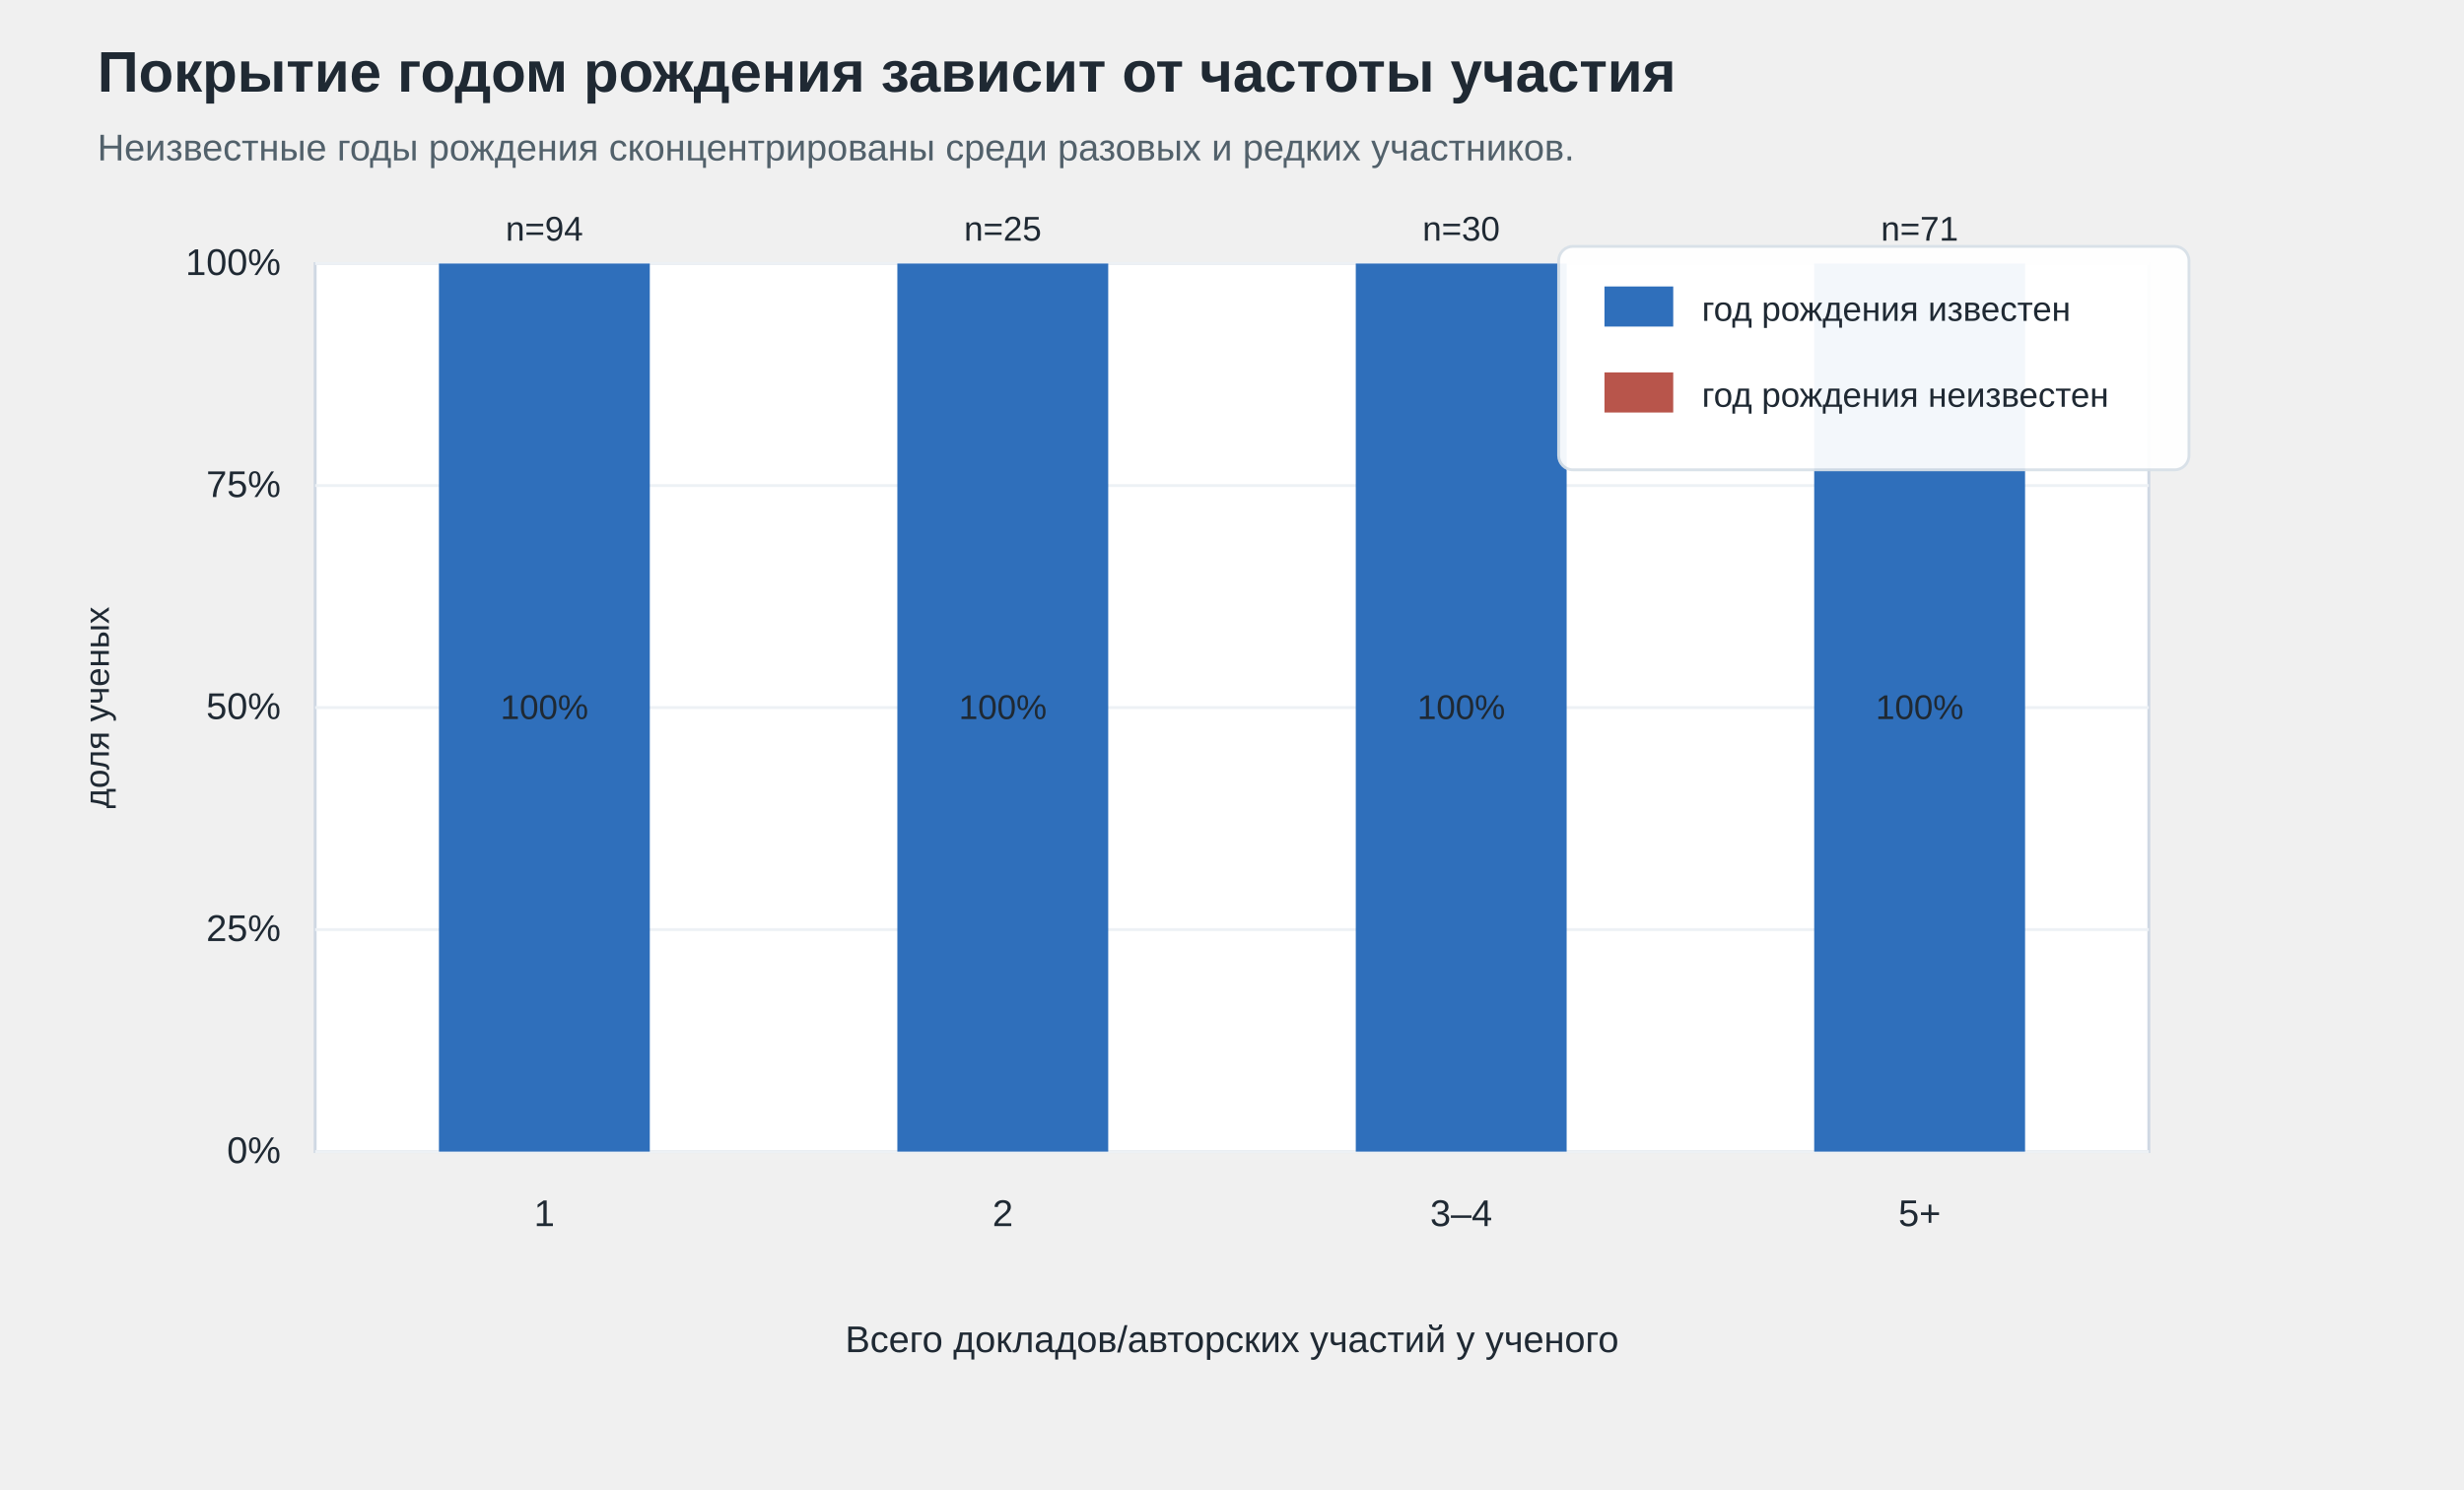
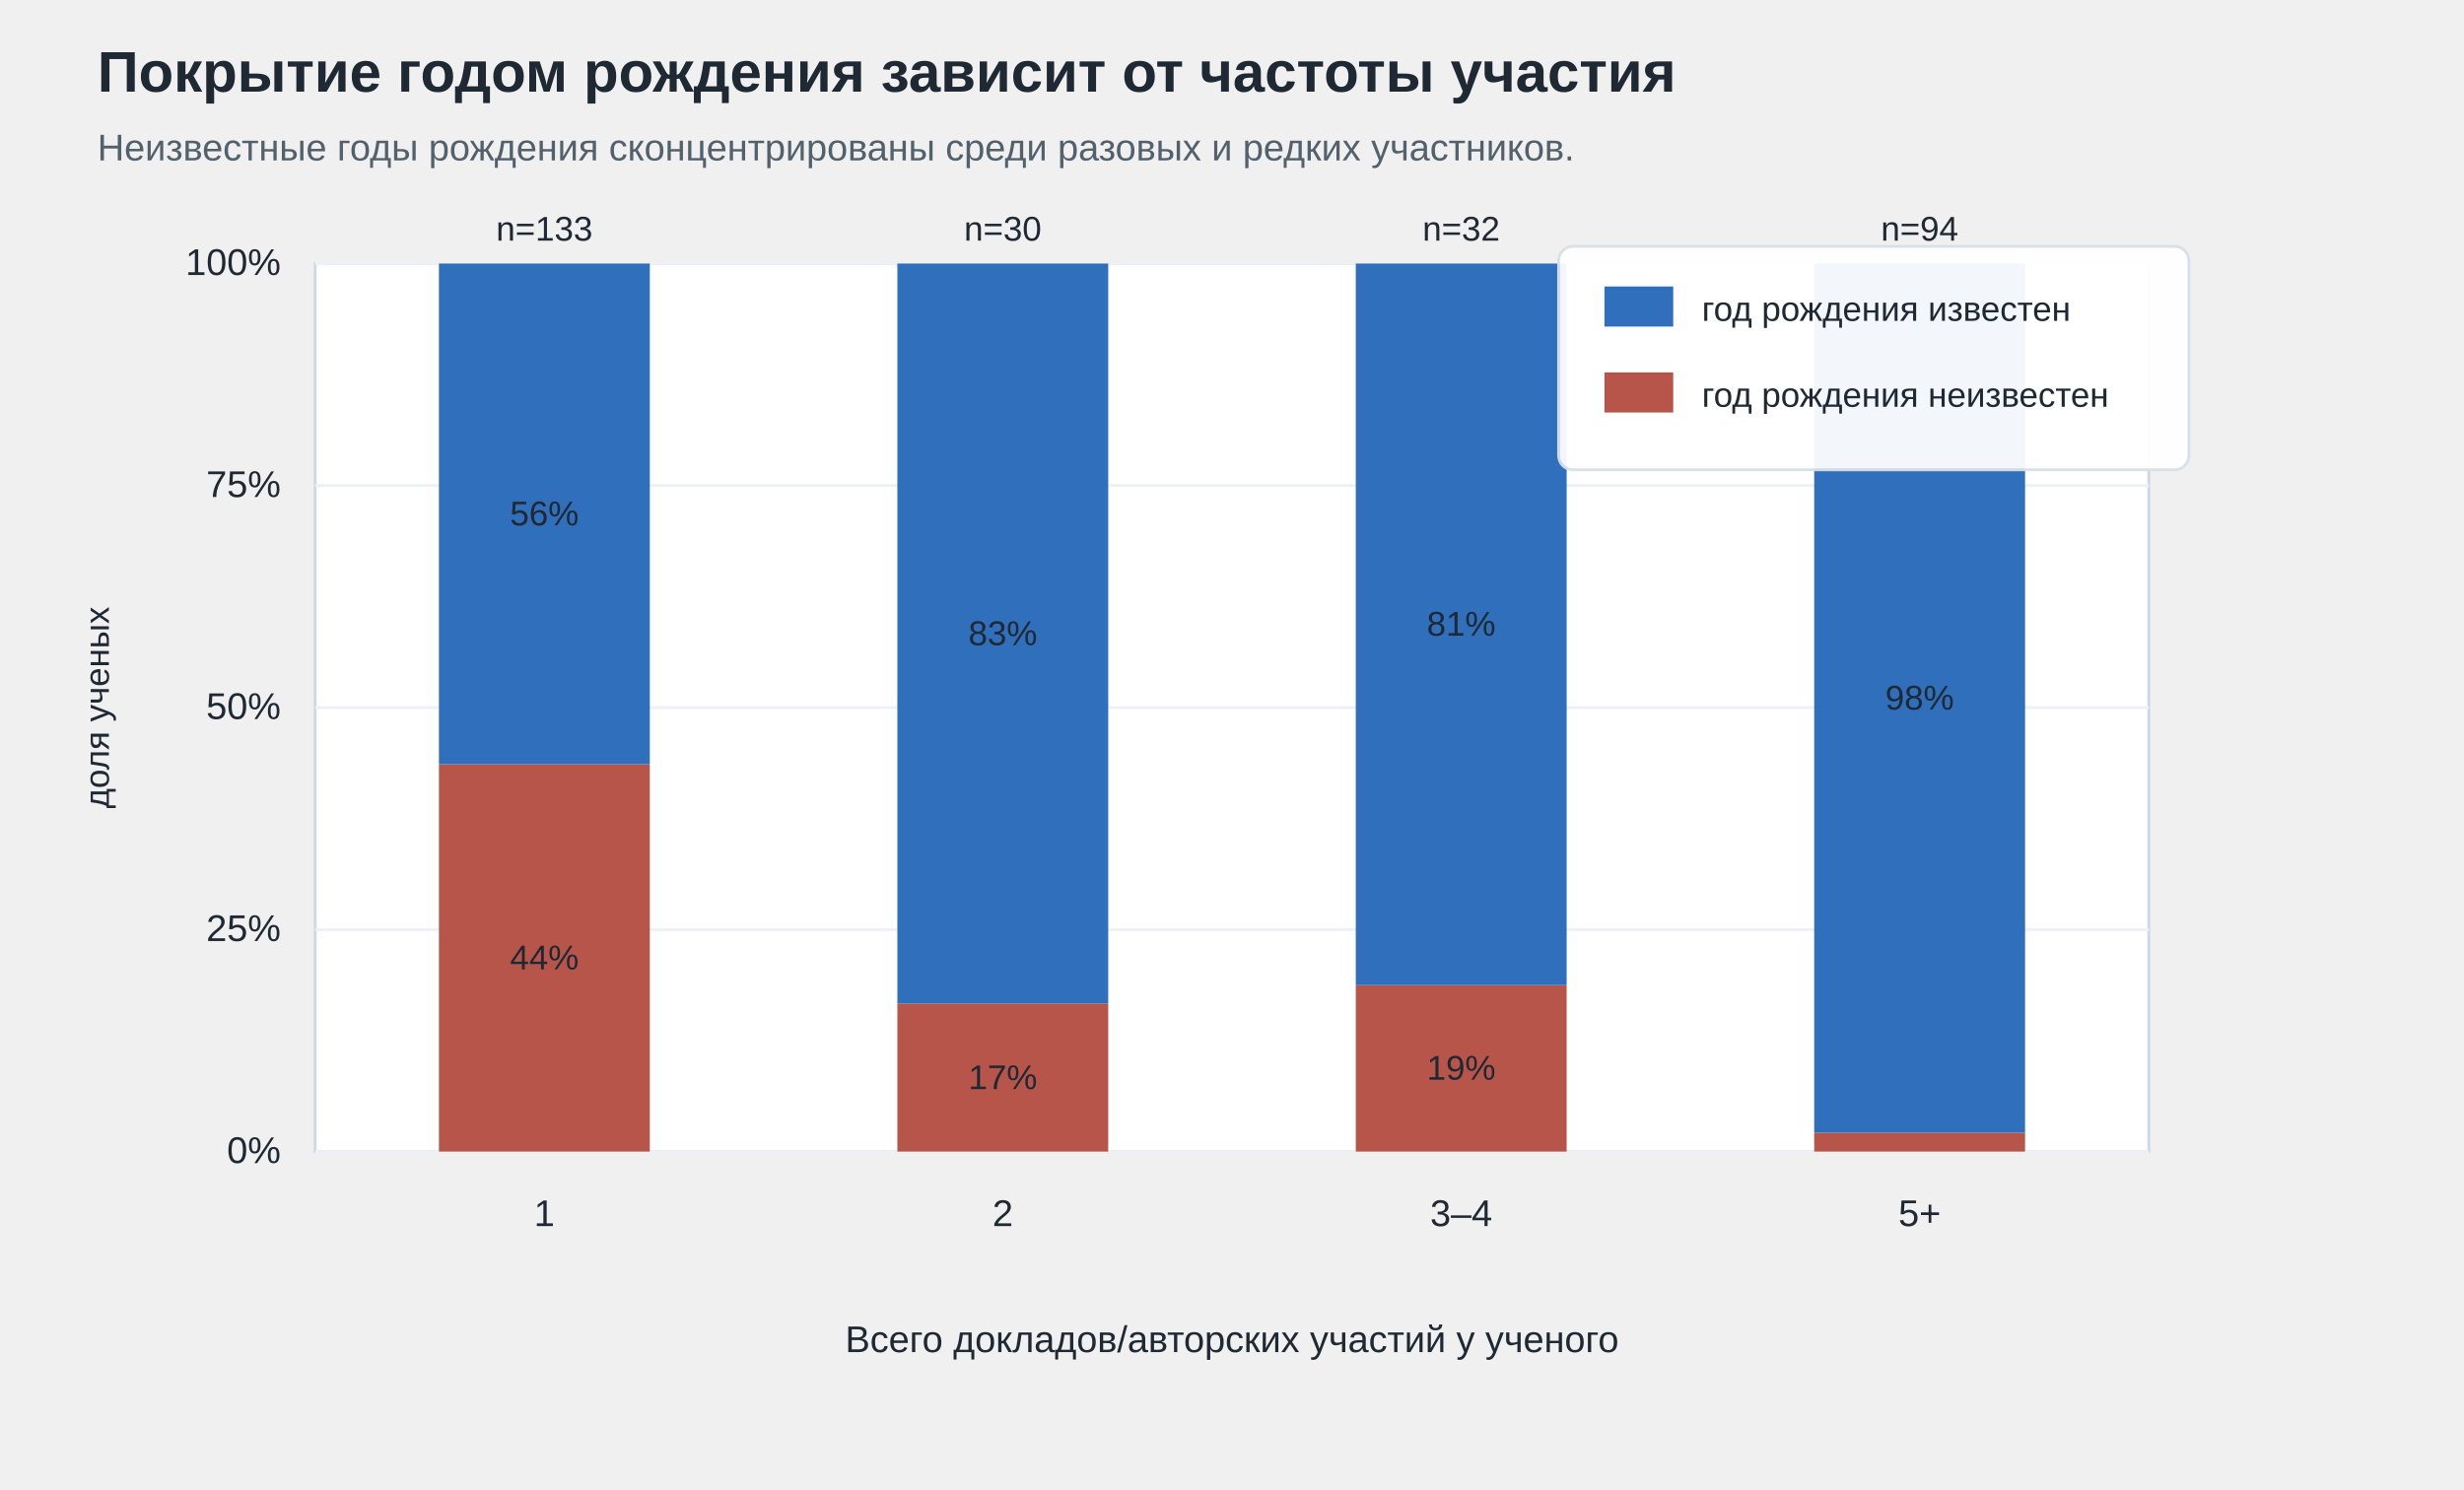
<svg xmlns="http://www.w3.org/2000/svg" width="860" height="520" viewBox="0 0 860 520">
  <style>
text{font-family:Arial,'Liberation Sans',sans-serif;fill:#1f2933}.small{font-size:12px}.axis{font-size:13px}.label{font-size:12px}.title{font-size:20px;font-weight:700}.subtitle{font-size:13px;fill:#52616b}.tick{stroke:#c9d2dc;stroke-width:1}.grid{stroke:#edf1f5;stroke-width:1}</style>
  <text x="34.0" y="32.0" class="title" text-anchor="start">Покрытие годом рождения зависит от частоты участия</text>
  <text x="34.0" y="56.0" class="subtitle" text-anchor="start">Неизвестные годы рождения сконцентрированы среди разовых и редких участников.</text>
  <rect x="110.0" y="92.0" width="640.0" height="310.0" rx="0" fill="#ffffff" stroke="#cfd8e3" opacity="1.0" />
  <line x1="110.0" y1="402.0" x2="750.0" y2="402.0" stroke="#edf1f5" stroke-width="1" />
  <text x="98.0" y="406.0" class="axis" text-anchor="end">0%</text>
  <line x1="110.0" y1="324.5" x2="750.0" y2="324.5" stroke="#edf1f5" stroke-width="1" />
  <text x="98.0" y="328.5" class="axis" text-anchor="end">25%</text>
  <line x1="110.0" y1="247.0" x2="750.0" y2="247.0" stroke="#edf1f5" stroke-width="1" />
  <text x="98.0" y="251.0" class="axis" text-anchor="end">50%</text>
  <line x1="110.0" y1="169.5" x2="750.0" y2="169.5" stroke="#edf1f5" stroke-width="1" />
  <text x="98.0" y="173.5" class="axis" text-anchor="end">75%</text>
  <line x1="110.0" y1="92.0" x2="750.0" y2="92.0" stroke="#edf1f5" stroke-width="1" />
  <text x="98.0" y="96.0" class="axis" text-anchor="end">100%</text>
-   <rect x="153.2" y="402.0" width="73.6" height="0.0" rx="0" fill="#b8554b" stroke="none" opacity="1.0" />
-   <rect x="153.2" y="92.0" width="73.6" height="310.0" rx="0" fill="#2f6fbb" stroke="none" opacity="1.0" />
-   <text x="190.0" y="251.0" class="small" text-anchor="middle">100%</text>
-   <text x="190.0" y="84.0" class="small" text-anchor="middle">n=94</text>
+   <rect x="153.2" y="266.8" width="73.6" height="135.2" rx="0" fill="#b8554b" stroke="none" opacity="1.0" />
+   <text x="190.0" y="338.4" class="small" text-anchor="middle">44%</text>
+   <rect x="153.2" y="92.0" width="73.6" height="174.8" rx="0" fill="#2f6fbb" stroke="none" opacity="1.0" />
+   <text x="190.0" y="183.4" class="small" text-anchor="middle">56%</text>
+   <text x="190.0" y="84.0" class="small" text-anchor="middle">n=133</text>
  <text x="190.0" y="428.0" class="axis" text-anchor="middle">1</text>
-   <rect x="313.2" y="402.0" width="73.6" height="0.0" rx="0" fill="#b8554b" stroke="none" opacity="1.0" />
-   <rect x="313.2" y="92.0" width="73.6" height="310.0" rx="0" fill="#2f6fbb" stroke="none" opacity="1.0" />
-   <text x="350.0" y="251.0" class="small" text-anchor="middle">100%</text>
-   <text x="350.0" y="84.0" class="small" text-anchor="middle">n=25</text>
+   <rect x="313.2" y="350.3" width="73.6" height="51.7" rx="0" fill="#b8554b" stroke="none" opacity="1.0" />
+   <text x="350.0" y="380.2" class="small" text-anchor="middle">17%</text>
+   <rect x="313.2" y="92.0" width="73.6" height="258.3" rx="0" fill="#2f6fbb" stroke="none" opacity="1.0" />
+   <text x="350.0" y="225.2" class="small" text-anchor="middle">83%</text>
+   <text x="350.0" y="84.0" class="small" text-anchor="middle">n=30</text>
  <text x="350.0" y="428.0" class="axis" text-anchor="middle">2</text>
-   <rect x="473.2" y="402.0" width="73.6" height="0.0" rx="0" fill="#b8554b" stroke="none" opacity="1.0" />
-   <rect x="473.2" y="92.0" width="73.6" height="310.0" rx="0" fill="#2f6fbb" stroke="none" opacity="1.0" />
-   <text x="510.0" y="251.0" class="small" text-anchor="middle">100%</text>
-   <text x="510.0" y="84.0" class="small" text-anchor="middle">n=30</text>
+   <rect x="473.2" y="343.9" width="73.6" height="58.1" rx="0" fill="#b8554b" stroke="none" opacity="1.0" />
+   <text x="510.0" y="376.9" class="small" text-anchor="middle">19%</text>
+   <rect x="473.2" y="92.0" width="73.6" height="251.9" rx="0" fill="#2f6fbb" stroke="none" opacity="1.0" />
+   <text x="510.0" y="221.9" class="small" text-anchor="middle">81%</text>
+   <text x="510.0" y="84.0" class="small" text-anchor="middle">n=32</text>
  <text x="510.0" y="428.0" class="axis" text-anchor="middle">3–4</text>
-   <rect x="633.2" y="402.0" width="73.6" height="0.0" rx="0" fill="#b8554b" stroke="none" opacity="1.0" />
-   <rect x="633.2" y="92.0" width="73.6" height="310.0" rx="0" fill="#2f6fbb" stroke="none" opacity="1.0" />
-   <text x="670.0" y="251.0" class="small" text-anchor="middle">100%</text>
-   <text x="670.0" y="84.0" class="small" text-anchor="middle">n=71</text>
+   <rect x="633.2" y="395.4" width="73.6" height="6.6" rx="0" fill="#b8554b" stroke="none" opacity="1.0" />
+   <rect x="633.2" y="92.0" width="73.6" height="303.4" rx="0" fill="#2f6fbb" stroke="none" opacity="1.0" />
+   <text x="670.0" y="247.7" class="small" text-anchor="middle">98%</text>
+   <text x="670.0" y="84.0" class="small" text-anchor="middle">n=94</text>
  <text x="670.0" y="428.0" class="axis" text-anchor="middle">5+</text>
  <text x="430.0" y="472.0" class="axis" text-anchor="middle">Всего докладов/авторских участий у ученого</text>
  <text x="38.0" y="247.0" class="small" text-anchor="middle" transform="rotate(-90 38.0 247.0)">доля ученых</text>
  <rect x="544.0" y="86.0" width="220.0" height="78.0" rx="5" fill="#ffffff" stroke="#d8e0e8" opacity="0.94" />
  <rect x="560.0" y="100.0" width="24.0" height="14.0" rx="0" fill="#2f6fbb" stroke="none" opacity="1.0" />
  <text x="594.0" y="112.0" class="small" text-anchor="start">год рождения известен</text>
  <rect x="560.0" y="130.0" width="24.0" height="14.0" rx="0" fill="#b8554b" stroke="none" opacity="1.0" />
  <text x="594.0" y="142.0" class="small" text-anchor="start">год рождения неизвестен</text>
</svg>
